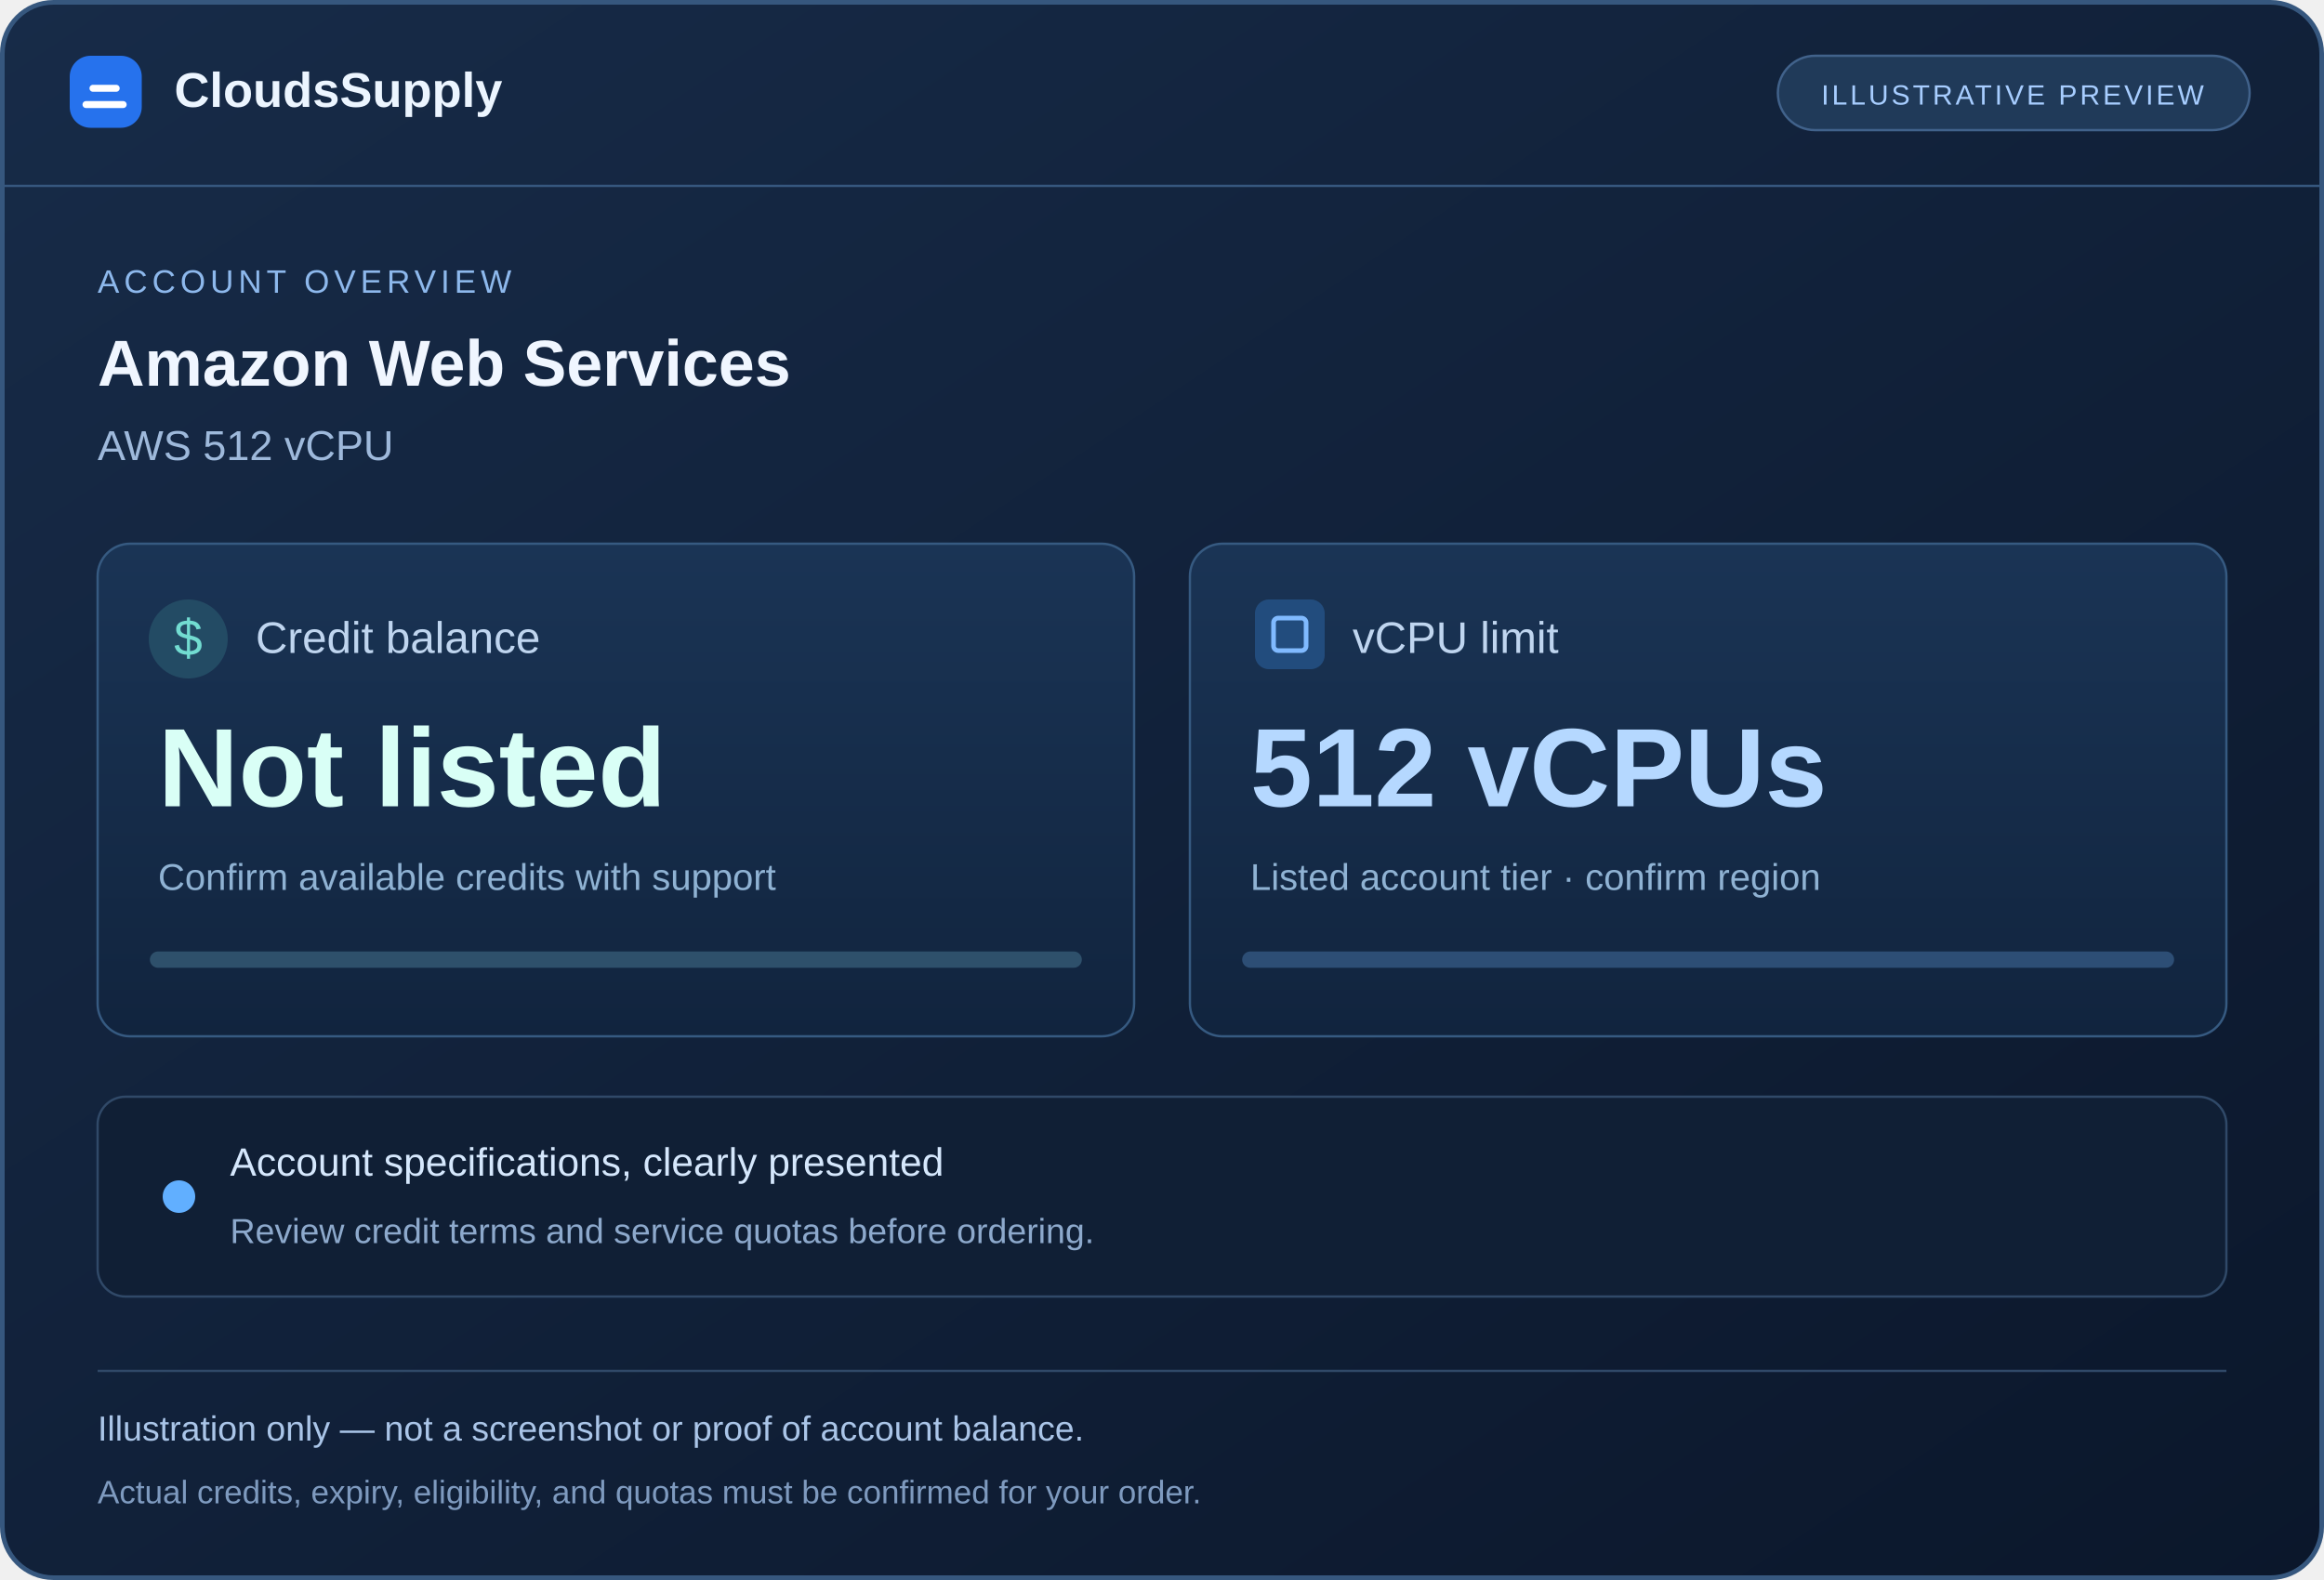
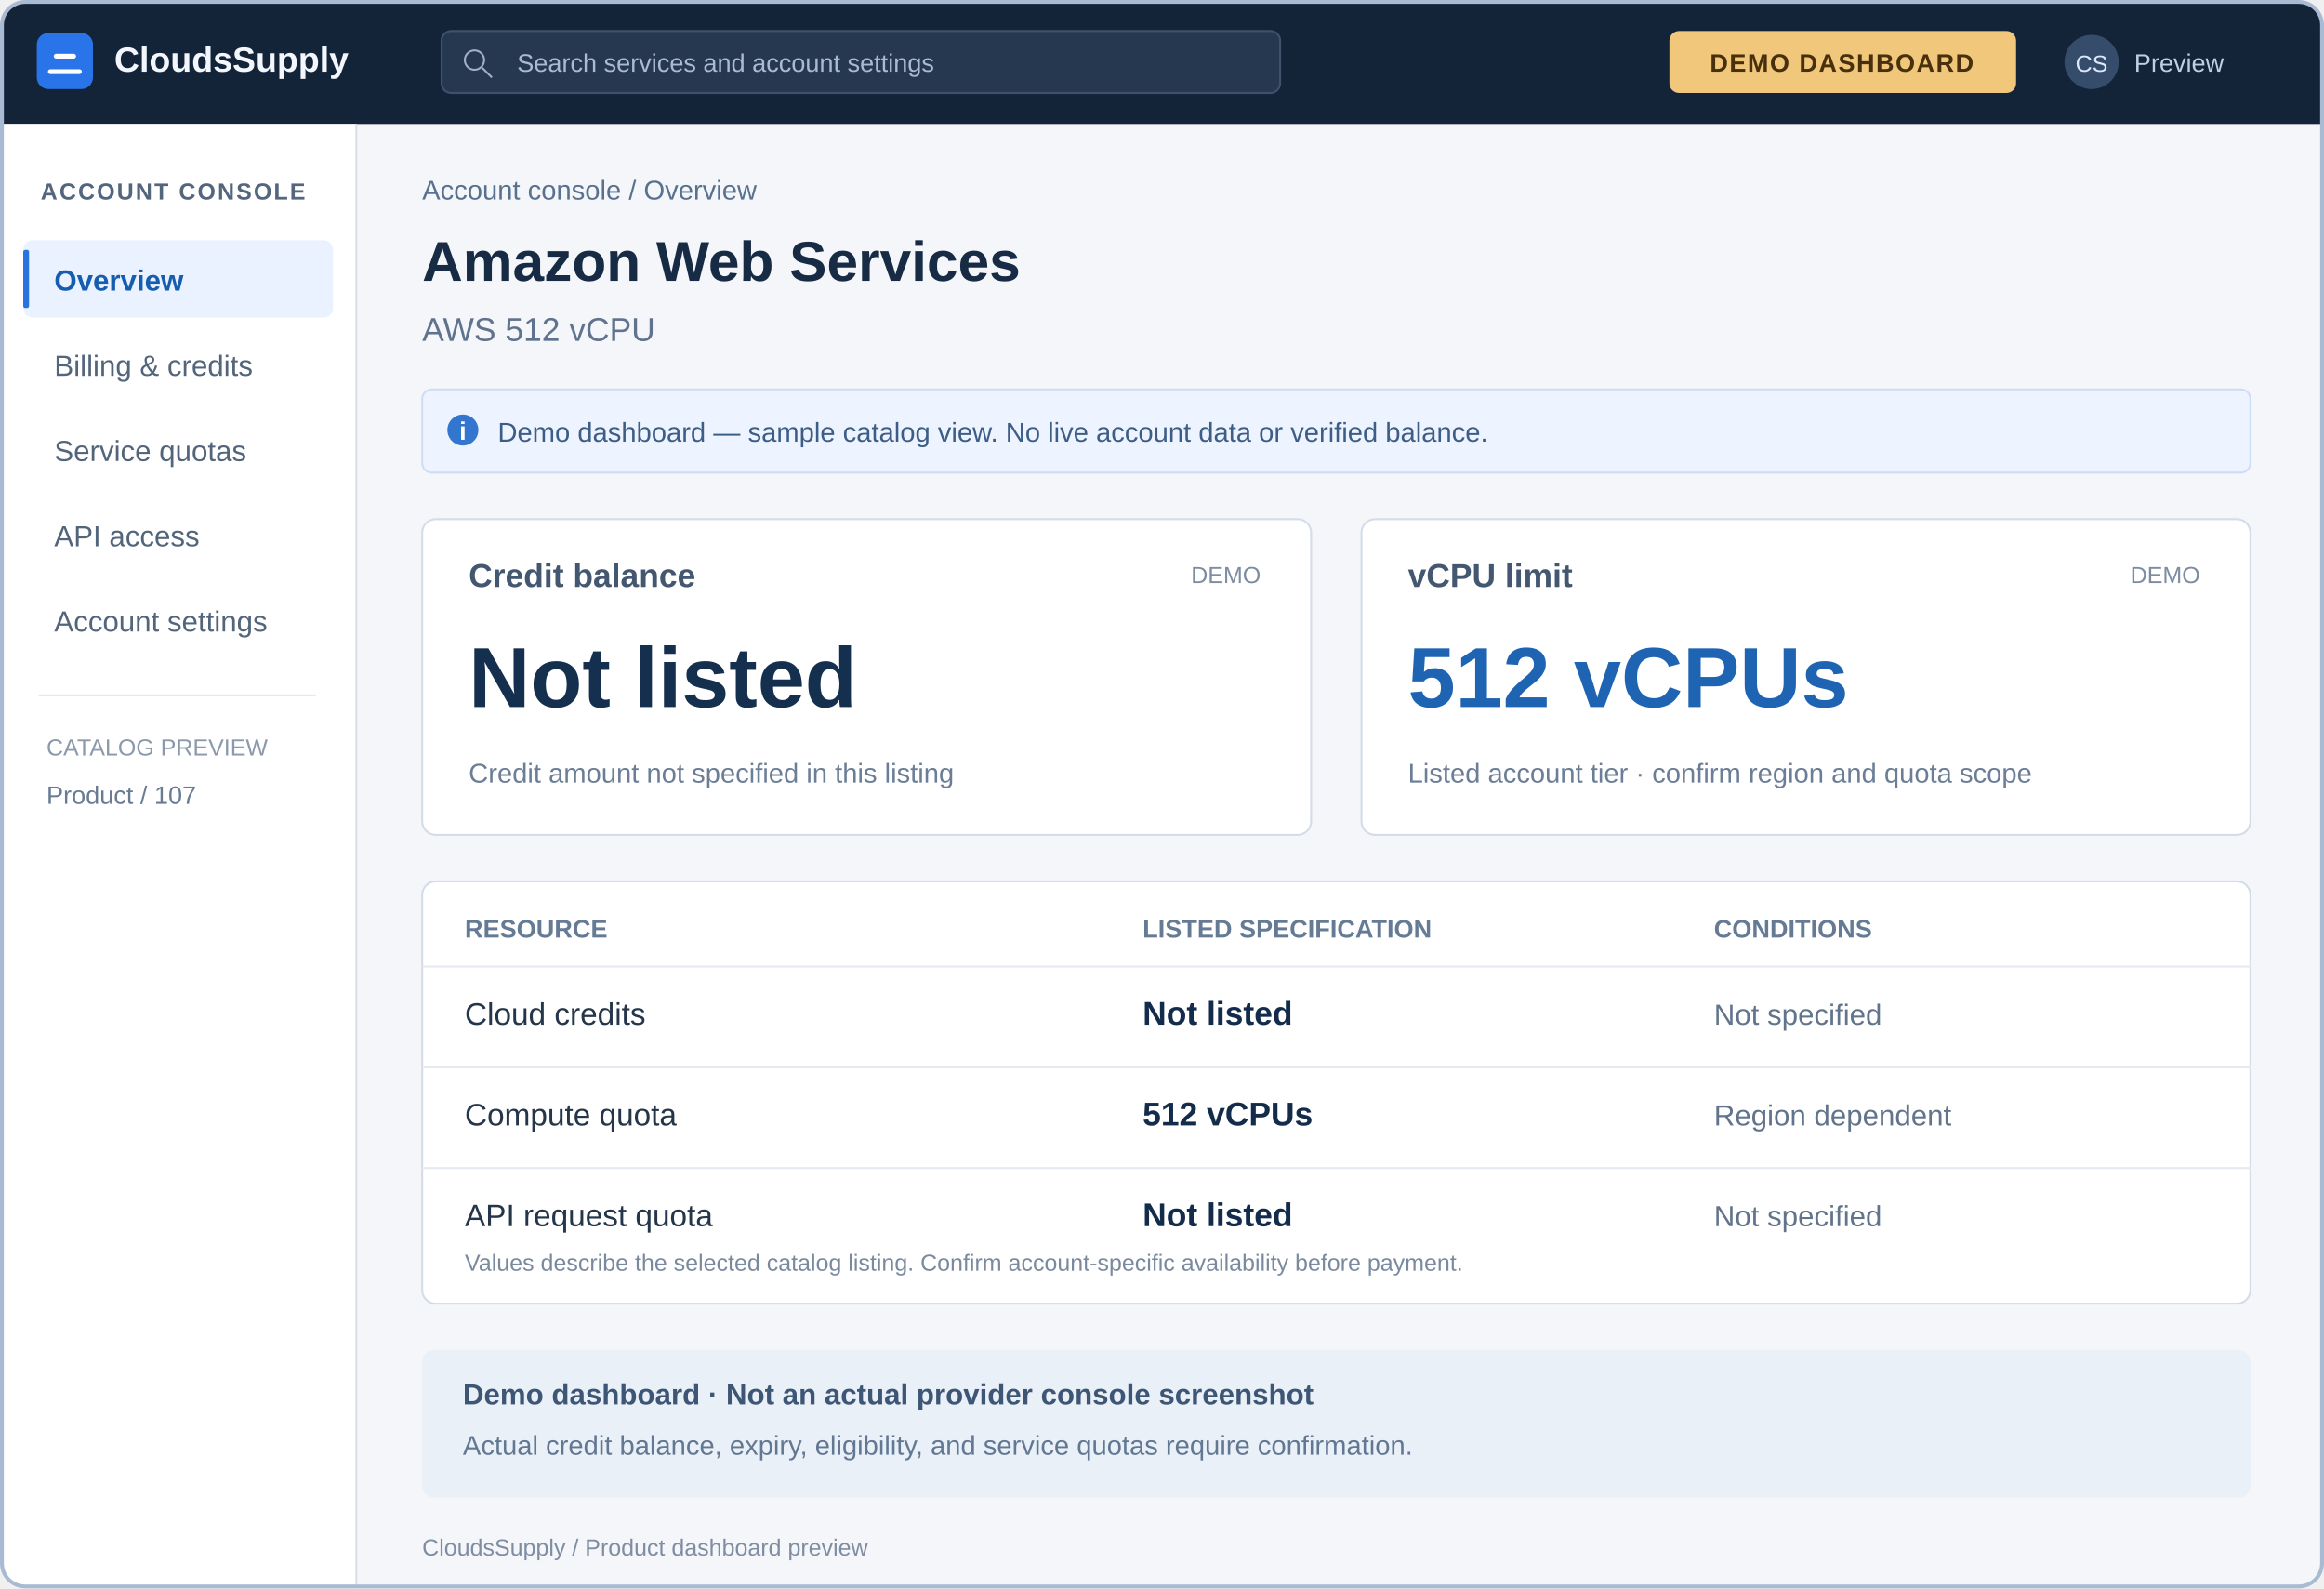
- <svg xmlns="http://www.w3.org/2000/svg" width="1000" height="680" viewBox="0 0 1000 680" role="img" aria-labelledby="title description">
+ <svg xmlns="http://www.w3.org/2000/svg" width="1200" height="820" viewBox="0 0 1200 820" role="img" aria-labelledby="title description">
  <defs>
-     <linearGradient id="bg" x2="1" y2="1">
-       <stop stop-color="#172b48" />
-       <stop offset="1" stop-color="#0b172b" />
-     </linearGradient>
-     <linearGradient id="card" x2="0" y2="1">
-       <stop stop-color="#1a3455" />
-       <stop offset="1" stop-color="#11243e" />
-     </linearGradient>
+     <clipPath id="frame">
+       <rect x="1" y="1" width="1198" height="818" rx="12" />
+     </clipPath>
  </defs>
-   <rect x="1" y="1" width="998" height="678" rx="22" fill="url(#bg)" stroke="#36577e" stroke-width="2" />
-   <path d="M1 80H999" stroke="#36577e" />
-   <rect x="30" y="24" width="31" height="31" rx="9" fill="#2672ed" />
-   <path d="M37 45h16m-13-7h10" stroke="#fff" stroke-width="3" stroke-linecap="round" />
-   <g font-family="Arial,Helvetica,sans-serif">
-     <text x="75" y="46" fill="#ecf5ff" font-size="21" font-weight="700">CloudsSupply</text>
-     <rect x="765" y="24" width="203" height="32" rx="16" fill="#203a59" stroke="#41628b" />
-     <text x="866" y="45" fill="#a7cdff" text-anchor="middle" font-size="12" letter-spacing="1.2">ILLUSTRATIVE PREVIEW</text>
-     <text x="42" y="126" fill="#8db8ec" font-size="14" letter-spacing="2">ACCOUNT OVERVIEW</text>
-     <text x="42" y="166" fill="#f0f6ff" font-size="28" font-weight="700">Amazon Web Services</text>
-     <text x="42" y="198" fill="#9eb9db" font-size="18">AWS 512 vCPU</text>
-     <rect x="42" y="234" width="446" height="212" rx="14" fill="url(#card)" stroke="#365a81" />
-     <rect x="512" y="234" width="446" height="212" rx="14" fill="url(#card)" stroke="#365a81" />
-     <circle cx="81" cy="275" r="17" fill="#234b64" />
-     <text x="81" y="282" text-anchor="middle" fill="#72dcd1" font-size="22">$</text>
-     <text x="110" y="281" fill="#bfd5ef" font-size="19">Credit balance</text>
-     <text x="68" y="347" fill="#d9fff6" font-size="48" font-weight="700">Not listed</text>
-     <text x="68" y="383" fill="#8fb2d3" font-size="16">Confirm available credits with support</text>
-     <path d="M68 413H462" stroke="#2e506b" stroke-width="7" stroke-linecap="round" />
-     <rect x="540" y="258" width="30" height="30" rx="6" fill="#224c7d" />
-     <rect x="548" y="266" width="14" height="14" rx="2" fill="none" stroke="#80baff" stroke-width="2" />
-     <text x="582" y="281" fill="#bfd5ef" font-size="19">vCPU limit</text>
-     <text x="538" y="347" fill="#b5d8ff" font-size="48" font-weight="700">512 vCPUs</text>
-     <text x="538" y="383" fill="#8fb2d3" font-size="16">Listed account tier · confirm region</text>
-     <path d="M538 413H932" stroke="#2d4e75" stroke-width="7" stroke-linecap="round" />
-     <rect x="42" y="472" width="916" height="86" rx="12" fill="#101f35" stroke="#304968" />
-     <circle cx="77" cy="515" r="7" fill="#61afff" />
-     <text x="99" y="506" fill="#d5e7fc" font-size="17">Account specifications, clearly presented</text>
-     <text x="99" y="535" fill="#8da9cc" font-size="15">Review credit terms and service quotas before ordering.</text>
-     <path d="M42 590H958" stroke="#304968" />
-     <text x="42" y="620" fill="#aac5e8" font-size="15">Illustration only — not a screenshot or proof of account balance.</text>
-     <text x="42" y="647" fill="#7e9abf" font-size="14">Actual credits, expiry, eligibility, and quotas must be confirmed for your order.</text>
+   <g clip-path="url(#frame)" font-family="Arial,Helvetica,sans-serif">
+     <path d="M0 0H1200V820H0Z" fill="#f4f6fa" />
+     <path d="M0 0H1200V64H0Z" fill="#132338" />
+     <rect x="19" y="17" width="29" height="29" rx="6" fill="#2874e8" />
+     <path d="M26 37h15m-12-8h9" stroke="#fff" stroke-width="2.5" stroke-linecap="round" />
+     <text x="59" y="37" fill="#f3f7fd" font-size="18" font-weight="700">CloudsSupply</text>
+     <rect x="228" y="16" width="433" height="32" rx="5" fill="#253850" stroke="#40526b" />
+     <circle cx="245" cy="31" r="5" stroke="#a0b0c5" fill="none" />
+     <path d="m249 35 5 5" stroke="#a0b0c5" />
+     <text x="267" y="37" fill="#aabbd1" font-size="13">Search services and account settings</text>
+     <rect x="862" y="16" width="179" height="32" rx="5" fill="#f0c77b" />
+     <text x="951" y="37" text-anchor="middle" fill="#47300b" font-size="13" font-weight="700" letter-spacing=".7">DEMO DASHBOARD</text>
+     <circle cx="1080" cy="32" r="14" fill="#354d6b" />
+     <text x="1080" y="37" text-anchor="middle" fill="#d9e8fa" font-size="12">CS</text>
+     <text x="1102" y="37" fill="#c0d0e3" font-size="13">Preview</text>
+     <path d="M0 64H184V820H0Z" fill="#fff" />
+     <path d="M184 64V820" stroke="#d6dfe9" />
+     <text x="21" y="103" fill="#53667e" font-size="12" font-weight="700" letter-spacing="1">ACCOUNT CONSOLE</text>
+     <rect x="12" y="124" width="160" height="40" rx="5" fill="#eaf2ff" />
+     <rect x="12" y="129" width="3" height="30" rx="1" fill="#2973df" />
+     <text x="28" y="150" fill="#175daf" font-size="15" font-weight="700">Overview</text>
+     <text x="28" y="194" fill="#52657b" font-size="15">Billing &amp; credits</text>
+     <text x="28" y="238" fill="#52657b" font-size="15">Service quotas</text>
+     <text x="28" y="282" fill="#52657b" font-size="15">API access</text>
+     <text x="28" y="326" fill="#52657b" font-size="15">Account settings</text>
+     <path d="M20 359H163" stroke="#e0e6ee" />
+     <text x="24" y="390" fill="#8b99ab" font-size="12">CATALOG PREVIEW</text>
+     <text x="24" y="415" fill="#687b93" font-size="13">Product / 107</text>
+     <text x="218" y="103" fill="#58718f" font-size="14">Account console / Overview</text>
+     <text x="218" y="145" fill="#172b45" font-size="29" font-weight="700">Amazon Web Services</text>
+     <text x="218" y="176" fill="#60738e" font-size="17">AWS 512 vCPU</text>
+     <rect x="218" y="201" width="944" height="43" rx="5" fill="#eef4ff" stroke="#cdddf5" />
+     <circle cx="239" cy="222" r="8" fill="#3276cf" />
+     <text x="239" y="227" text-anchor="middle" fill="white" font-size="13" font-weight="700">i</text>
+     <text x="257" y="228" fill="#3c5d86" font-size="14">Demo dashboard — sample catalog view. No live account data or verified balance.</text>
+     <rect x="218" y="268" width="459" height="163" rx="7" fill="#fff" stroke="#d3dce8" />
+     <rect x="703" y="268" width="459" height="163" rx="7" fill="#fff" stroke="#d3dce8" />
+     <text x="242" y="303" fill="#435771" font-size="17" font-weight="600">Credit balance</text>
+     <text x="651" y="301" fill="#7c8da3" text-anchor="end" font-size="12">DEMO</text>
+     <text x="242" y="365" fill="#152f4f" font-size="44" font-weight="700">Not listed</text>
+     <text x="242" y="404" fill="#6b7e96" font-size="14">Credit amount not specified in this listing</text>
+     <text x="727" y="303" fill="#435771" font-size="17" font-weight="600">vCPU limit</text>
+     <text x="1136" y="301" fill="#7c8da3" text-anchor="end" font-size="12">DEMO</text>
+     <text x="727" y="365" fill="#1e64b2" font-size="44" font-weight="700">512 vCPUs</text>
+     <text x="727" y="404" fill="#6b7e96" font-size="14">Listed account tier · confirm region and quota scope</text>
+     <rect x="218" y="455" width="944" height="218" rx="7" fill="#fff" stroke="#d3dce8" />
+     <text x="240" y="484" fill="#657b95" font-size="13" font-weight="700">RESOURCE</text>
+     <text x="590" y="484" fill="#657b95" font-size="13" font-weight="700">LISTED SPECIFICATION</text>
+     <text x="885" y="484" fill="#657b95" font-size="13" font-weight="700">CONDITIONS</text>
+     <path d="M218 499H1162" stroke="#e4e9f0" />
+     <text x="240" y="529" fill="#26364a" font-size="16">Cloud credits</text>
+     <text x="590" y="529" fill="#142c4b" font-size="17" font-weight="600">Not listed</text>
+     <text x="885" y="529" fill="#62748b" font-size="15">Not specified</text>
+     <path d="M218 551H1162" stroke="#e4e9f0" />
+     <text x="240" y="581" fill="#26364a" font-size="16">Compute quota</text>
+     <text x="590" y="581" fill="#142c4b" font-size="17" font-weight="600">512 vCPUs</text>
+     <text x="885" y="581" fill="#62748b" font-size="15">Region dependent</text>
+     <path d="M218 603H1162" stroke="#e4e9f0" />
+     <text x="240" y="633" fill="#26364a" font-size="16">API request quota</text>
+     <text x="590" y="633" fill="#142c4b" font-size="17" font-weight="600">Not listed</text>
+     <text x="885" y="633" fill="#62748b" font-size="15">Not specified</text>
+     <text x="240" y="656" fill="#7a8a9e" font-size="12">Values describe the selected catalog listing. Confirm account-specific availability before payment.</text>
+     <rect x="218" y="697" width="944" height="76" rx="6" fill="#eaf0f7" />
+     <text x="239" y="725" fill="#3d5675" font-size="15" font-weight="700">Demo dashboard · Not an actual provider console screenshot</text>
+     <text x="239" y="751" fill="#617792" font-size="14">Actual credit balance, expiry, eligibility, and service quotas require confirmation.</text>
+     <text x="218" y="803" fill="#7e8da2" font-size="12">CloudsSupply / Product dashboard preview</text>
  </g>
+   <rect x="1" y="1" width="1198" height="818" rx="12" fill="none" stroke="#a8bbd2" stroke-width="2" />
</svg>
